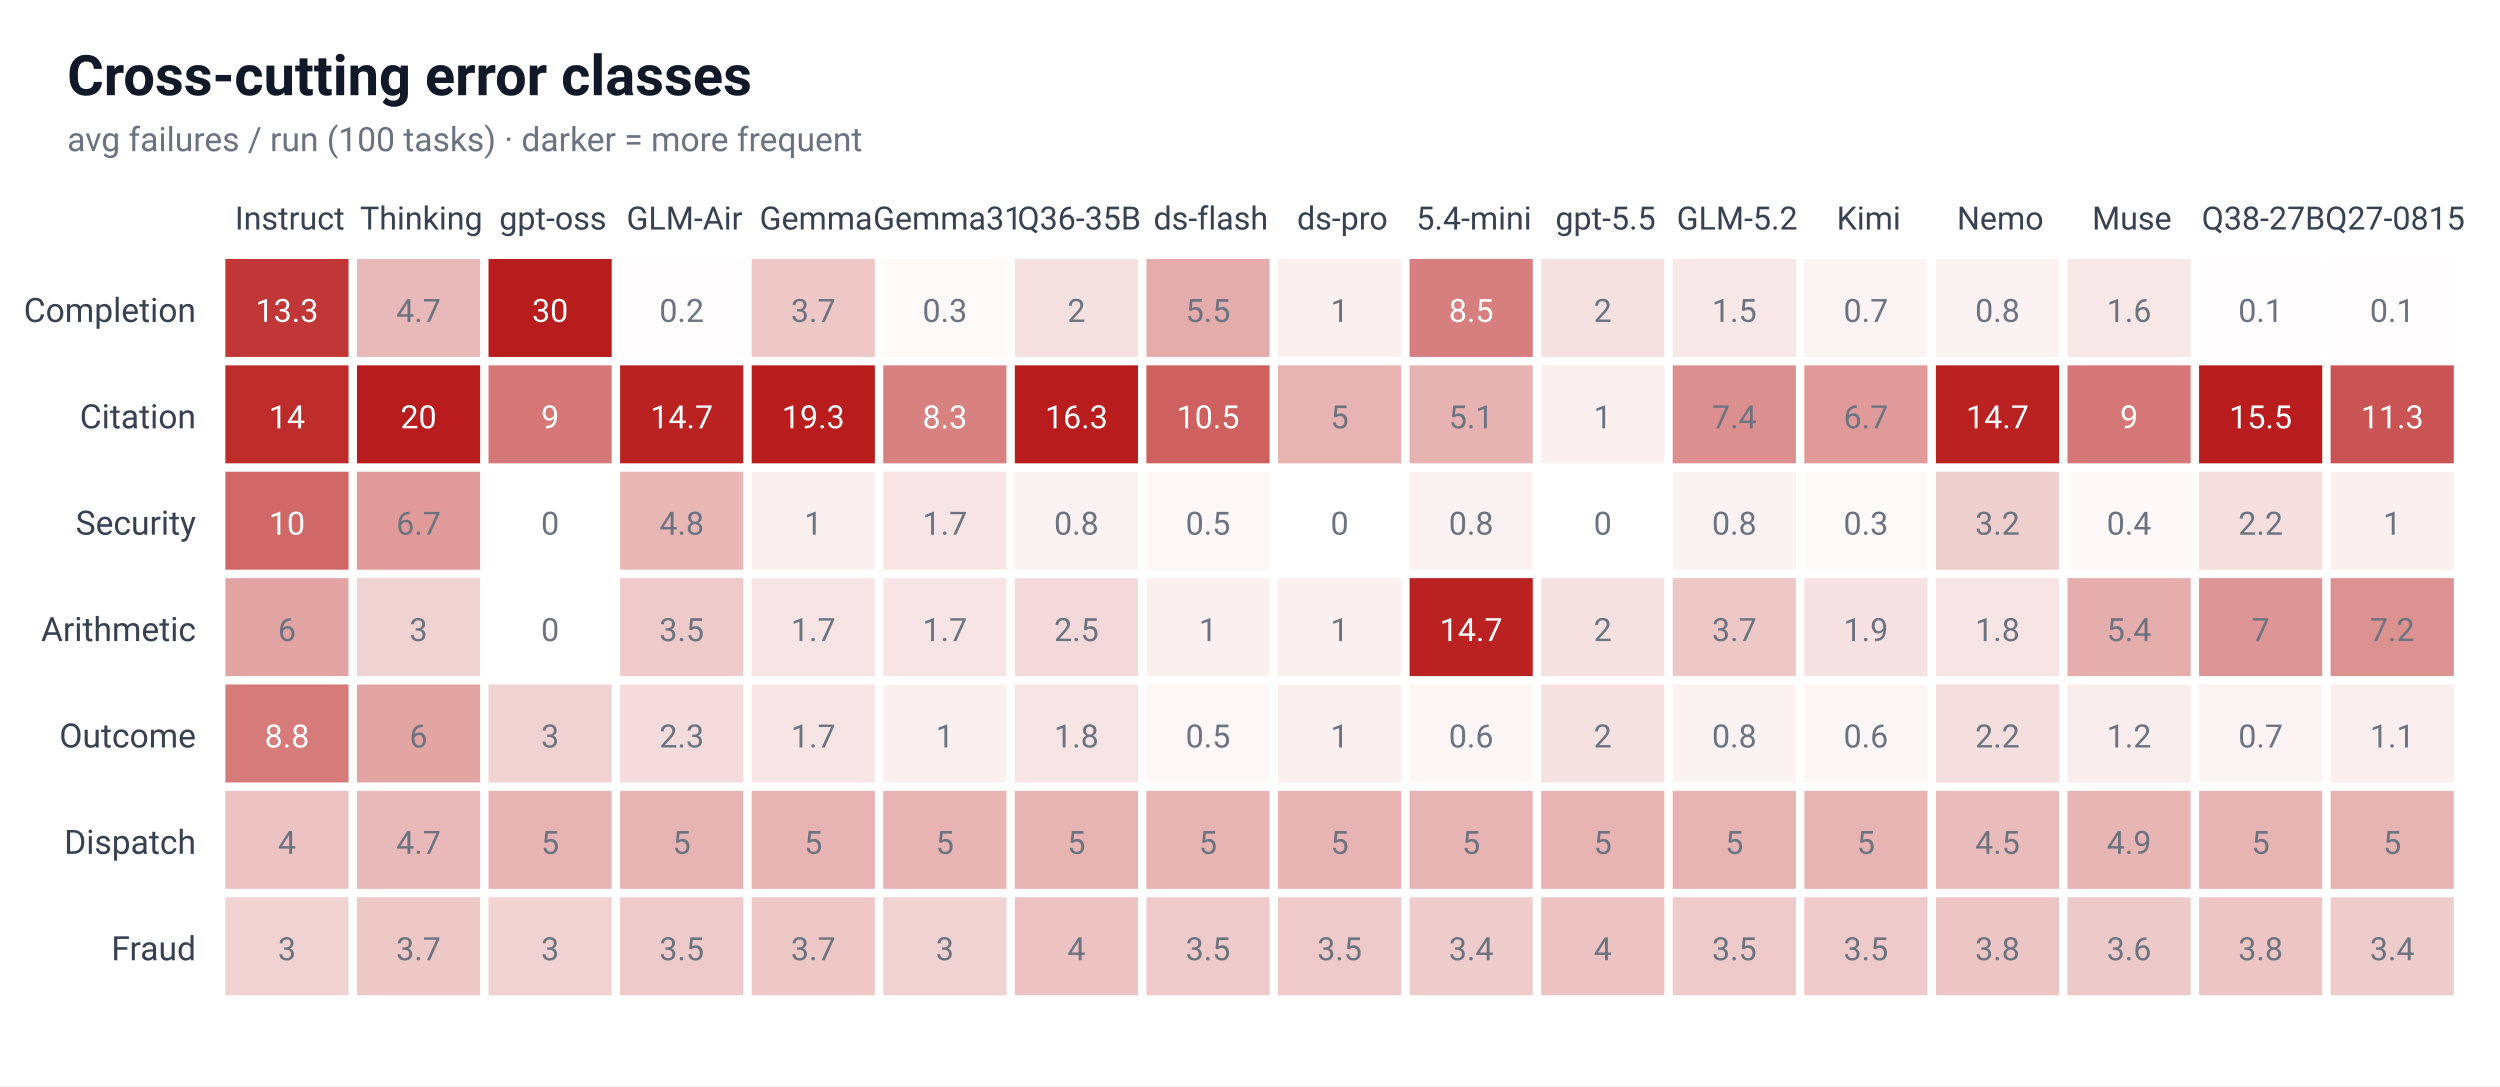
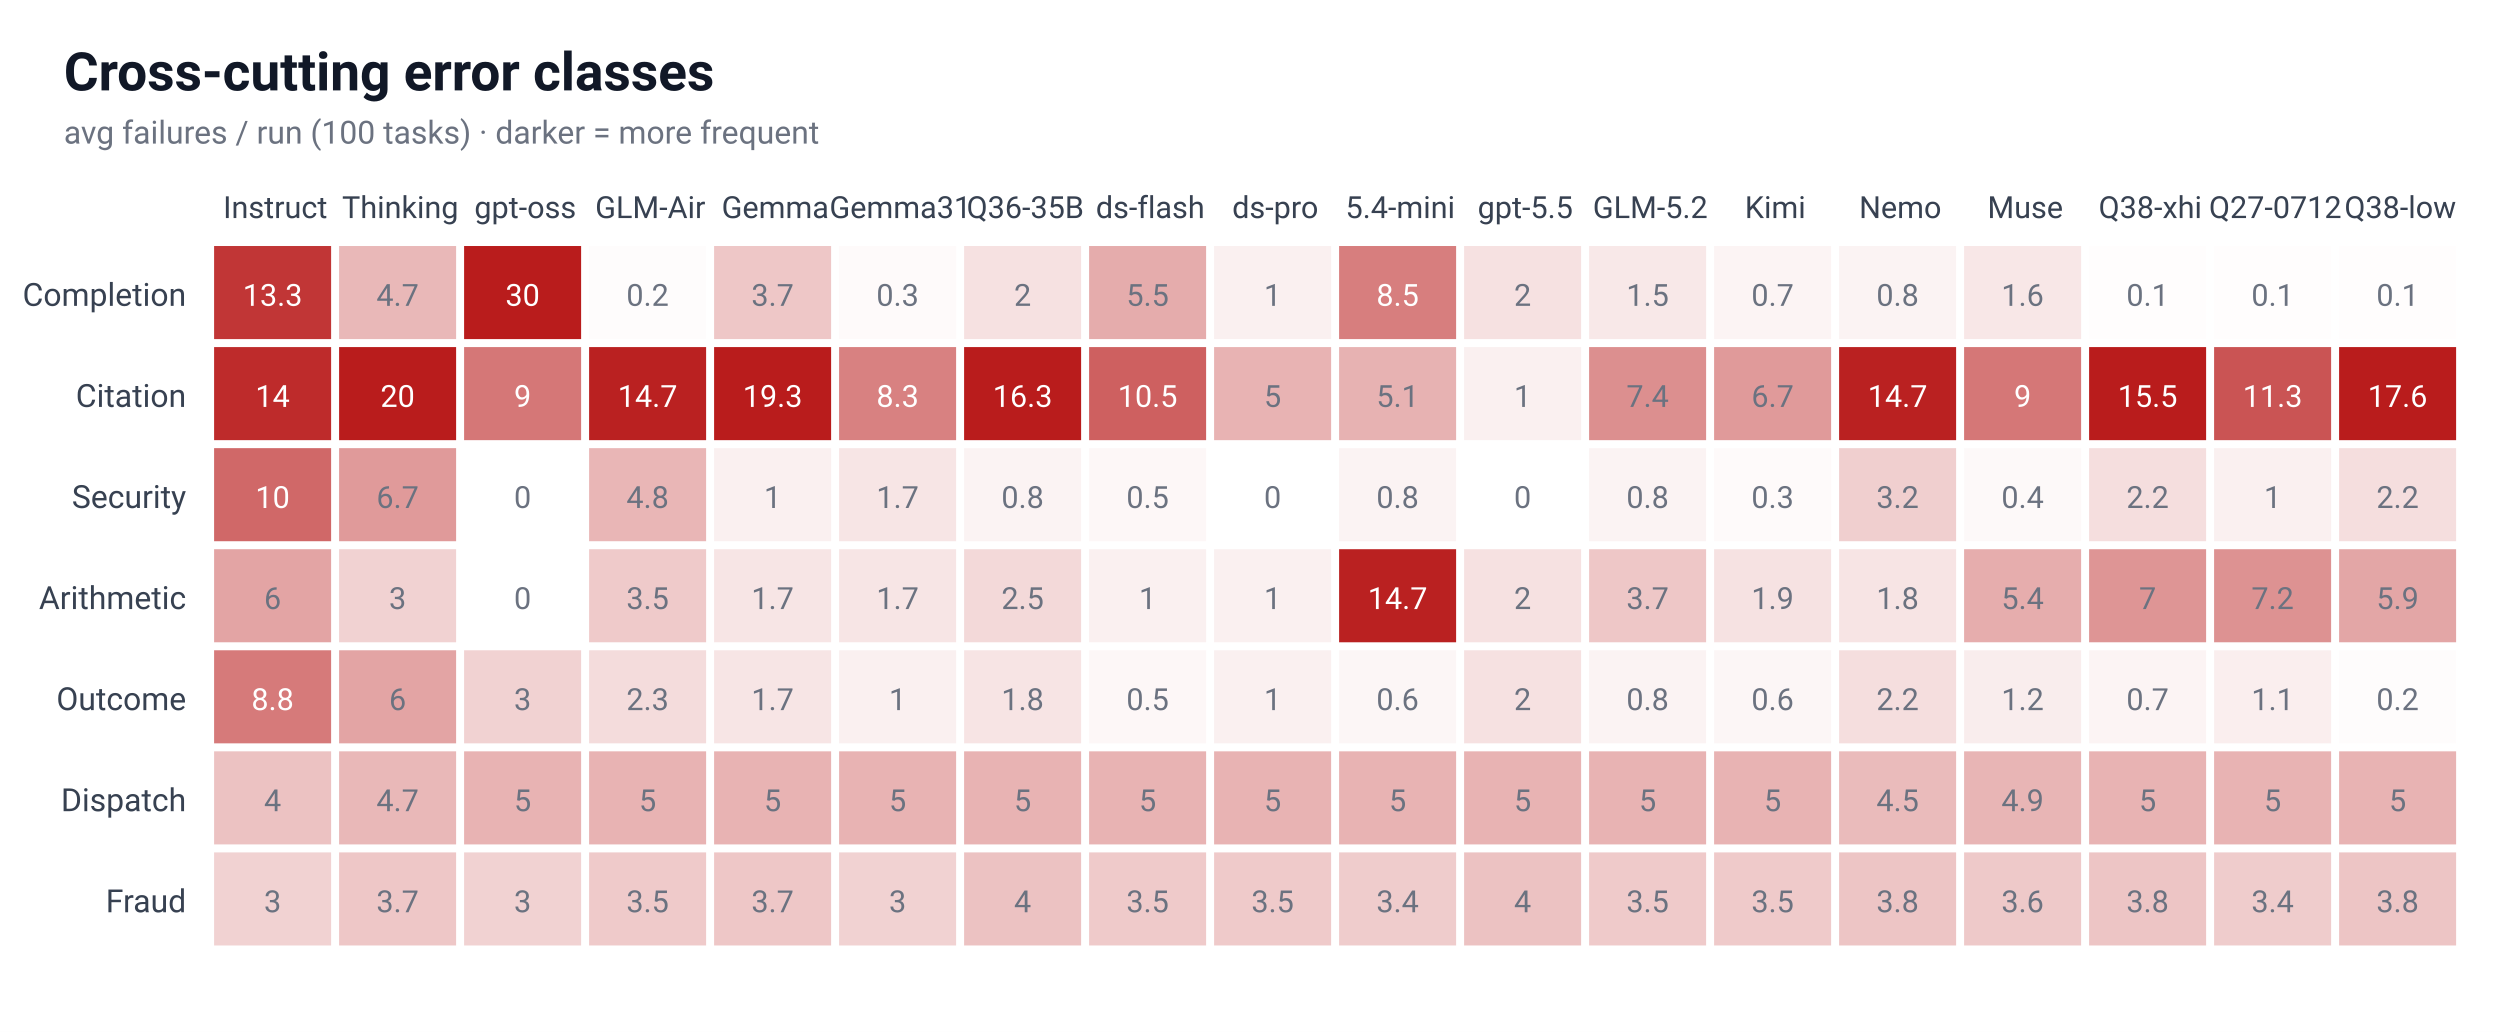
- <svg xmlns="http://www.w3.org/2000/svg" width="893" height="388" font-family="-apple-system,Segoe UI,Roboto,sans-serif">
-   <rect width="893" height="388" fill="#ffffff" />
+ <svg xmlns="http://www.w3.org/2000/svg" width="940" height="388" font-family="-apple-system,Segoe UI,Roboto,sans-serif">
+   <rect width="940" height="388" fill="#ffffff" />
  <text x="24" y="34" font-size="20" font-weight="700" fill="#111827">Cross-cutting error classes</text>
  <text x="24" y="54" font-size="12" fill="#6b7280">avg failures / run (100 tasks) · darker = more frequent</text>
  <text x="103.5" y="82" font-size="11.5" fill="#374151" text-anchor="middle">Instruct</text>
  <text x="150.5" y="82" font-size="11.5" fill="#374151" text-anchor="middle">Thinking</text>
  <text x="197.5" y="82" font-size="11.5" fill="#374151" text-anchor="middle">gpt-oss</text>
  <text x="244.5" y="82" font-size="11.5" fill="#374151" text-anchor="middle">GLM-Air</text>
  <text x="291.5" y="82" font-size="11.5" fill="#374151" text-anchor="middle">Gemma</text>
  <text x="338.5" y="82" font-size="11.5" fill="#374151" text-anchor="middle">Gemma31</text>
  <text x="385.5" y="82" font-size="11.5" fill="#374151" text-anchor="middle">Q36-35B</text>
  <text x="432.5" y="82" font-size="11.5" fill="#374151" text-anchor="middle">ds-flash</text>
  <text x="479.5" y="82" font-size="11.5" fill="#374151" text-anchor="middle">ds-pro</text>
  <text x="526.5" y="82" font-size="11.5" fill="#374151" text-anchor="middle">5.4-mini</text>
  <text x="573.5" y="82" font-size="11.5" fill="#374151" text-anchor="middle">gpt-5.5</text>
  <text x="620.5" y="82" font-size="11.5" fill="#374151" text-anchor="middle">GLM-5.2</text>
  <text x="667.5" y="82" font-size="11.5" fill="#374151" text-anchor="middle">Kimi</text>
  <text x="714.5" y="82" font-size="11.5" fill="#374151" text-anchor="middle">Nemo</text>
  <text x="761.5" y="82" font-size="11.5" fill="#374151" text-anchor="middle">Muse</text>
-   <text x="808.5" y="82" font-size="11.5" fill="#374151" text-anchor="middle">Q38-27B</text>
-   <text x="855.5" y="82" font-size="11.5" fill="#374151" text-anchor="middle">Q27-0815</text>
+   <text x="808.5" y="82" font-size="11.5" fill="#374151" text-anchor="middle">Q38-xhi</text>
+   <text x="855.5" y="82" font-size="11.5" fill="#374151" text-anchor="middle">Q27-0712</text>
+   <text x="902.5" y="82" font-size="11.5" fill="#374151" text-anchor="middle">Q38-low</text>
  <text x="70" y="115" font-size="12" fill="#374151" text-anchor="end">Completion</text>
  <rect x="80" y="92" width="45" height="36" fill="rgb(193,54,54)" stroke="#ffffff" />
  <text x="102.5" y="115" font-size="11.5" fill="#ffffff" text-anchor="middle">13.3</text>
  <rect x="127" y="92" width="45" height="36" fill="rgb(233,184,184)" stroke="#ffffff" />
  <text x="149.5" y="115" font-size="11.5" fill="#6b7280" text-anchor="middle">4.7</text>
  <rect x="174" y="92" width="45" height="36" fill="rgb(185,28,28)" stroke="#ffffff" />
  <text x="196.5" y="115" font-size="11.5" fill="#ffffff" text-anchor="middle">30</text>
  <rect x="221" y="92" width="45" height="36" fill="rgb(254,252,252)" stroke="#ffffff" />
  <text x="243.5" y="115" font-size="11.5" fill="#6b7280" text-anchor="middle">0.2</text>
  <rect x="268" y="92" width="45" height="36" fill="rgb(238,199,199)" stroke="#ffffff" />
  <text x="290.5" y="115" font-size="11.5" fill="#6b7280" text-anchor="middle">3.7</text>
  <rect x="315" y="92" width="45" height="36" fill="rgb(254,250,250)" stroke="#ffffff" />
  <text x="337.5" y="115" font-size="11.5" fill="#6b7280" text-anchor="middle">0.3</text>
  <rect x="362" y="92" width="45" height="36" fill="rgb(246,225,225)" stroke="#ffffff" />
  <text x="384.5" y="115" font-size="11.5" fill="#6b7280" text-anchor="middle">2</text>
  <rect x="409" y="92" width="45" height="36" fill="rgb(229,172,172)" stroke="#ffffff" />
  <text x="431.5" y="115" font-size="11.5" fill="#6b7280" text-anchor="middle">5.5</text>
  <rect x="456" y="92" width="45" height="36" fill="rgb(250,240,240)" stroke="#ffffff" />
  <text x="478.5" y="115" font-size="11.5" fill="#6b7280" text-anchor="middle">1</text>
  <rect x="503" y="92" width="45" height="36" fill="rgb(215,126,126)" stroke="#ffffff" />
  <text x="525.5" y="115" font-size="11.5" fill="#ffffff" text-anchor="middle">8.5</text>
  <rect x="550" y="92" width="45" height="36" fill="rgb(246,225,225)" stroke="#ffffff" />
  <text x="572.5" y="115" font-size="11.5" fill="#6b7280" text-anchor="middle">2</text>
  <rect x="597" y="92" width="45" height="36" fill="rgb(248,232,232)" stroke="#ffffff" />
  <text x="619.5" y="115" font-size="11.5" fill="#6b7280" text-anchor="middle">1.5</text>
  <rect x="644" y="92" width="45" height="36" fill="rgb(252,244,244)" stroke="#ffffff" />
  <text x="666.5" y="115" font-size="11.5" fill="#6b7280" text-anchor="middle">0.7</text>
  <rect x="691" y="92" width="45" height="36" fill="rgb(251,243,243)" stroke="#ffffff" />
  <text x="713.5" y="115" font-size="11.5" fill="#6b7280" text-anchor="middle">0.8</text>
  <rect x="738" y="92" width="45" height="36" fill="rgb(248,231,231)" stroke="#ffffff" />
  <text x="760.5" y="115" font-size="11.5" fill="#6b7280" text-anchor="middle">1.6</text>
  <rect x="785" y="92" width="45" height="36" fill="rgb(255,253,253)" stroke="#ffffff" />
  <text x="807.5" y="115" font-size="11.5" fill="#6b7280" text-anchor="middle">0.1</text>
  <rect x="832" y="92" width="45" height="36" fill="rgb(255,253,253)" stroke="#ffffff" />
  <text x="854.5" y="115" font-size="11.5" fill="#6b7280" text-anchor="middle">0.1</text>
+   <rect x="879" y="92" width="45" height="36" fill="rgb(255,253,253)" stroke="#ffffff" />
+   <text x="901.5" y="115" font-size="11.5" fill="#6b7280" text-anchor="middle">0.1</text>
  <text x="70" y="153" font-size="12" fill="#374151" text-anchor="end">Citation</text>
  <rect x="80" y="130" width="45" height="36" fill="rgb(190,43,43)" stroke="#ffffff" />
  <text x="102.5" y="153" font-size="11.5" fill="#ffffff" text-anchor="middle">14</text>
  <rect x="127" y="130" width="45" height="36" fill="rgb(185,28,28)" stroke="#ffffff" />
  <text x="149.5" y="153" font-size="11.5" fill="#ffffff" text-anchor="middle">20</text>
  <rect x="174" y="130" width="45" height="36" fill="rgb(213,119,119)" stroke="#ffffff" />
  <text x="196.5" y="153" font-size="11.5" fill="#ffffff" text-anchor="middle">9</text>
  <rect x="221" y="130" width="45" height="36" fill="rgb(186,33,33)" stroke="#ffffff" />
  <text x="243.5" y="153" font-size="11.5" fill="#ffffff" text-anchor="middle">14.7</text>
  <rect x="268" y="130" width="45" height="36" fill="rgb(185,28,28)" stroke="#ffffff" />
  <text x="290.5" y="153" font-size="11.5" fill="#ffffff" text-anchor="middle">19.3</text>
  <rect x="315" y="130" width="45" height="36" fill="rgb(216,129,129)" stroke="#ffffff" />
  <text x="337.5" y="153" font-size="11.5" fill="#ffffff" text-anchor="middle">8.3</text>
  <rect x="362" y="130" width="45" height="36" fill="rgb(185,28,28)" stroke="#ffffff" />
  <text x="384.5" y="153" font-size="11.5" fill="#ffffff" text-anchor="middle">16.3</text>
  <rect x="409" y="130" width="45" height="36" fill="rgb(206,96,96)" stroke="#ffffff" />
  <text x="431.5" y="153" font-size="11.5" fill="#ffffff" text-anchor="middle">10.5</text>
  <rect x="456" y="130" width="45" height="36" fill="rgb(232,179,179)" stroke="#ffffff" />
  <text x="478.5" y="153" font-size="11.5" fill="#6b7280" text-anchor="middle">5</text>
  <rect x="503" y="130" width="45" height="36" fill="rgb(231,178,178)" stroke="#ffffff" />
  <text x="525.5" y="153" font-size="11.5" fill="#6b7280" text-anchor="middle">5.1</text>
  <rect x="550" y="130" width="45" height="36" fill="rgb(250,240,240)" stroke="#ffffff" />
  <text x="572.5" y="153" font-size="11.5" fill="#6b7280" text-anchor="middle">1</text>
  <rect x="597" y="130" width="45" height="36" fill="rgb(220,143,143)" stroke="#ffffff" />
  <text x="619.5" y="153" font-size="11.5" fill="#6b7280" text-anchor="middle">7.4</text>
  <rect x="644" y="130" width="45" height="36" fill="rgb(224,154,154)" stroke="#ffffff" />
  <text x="666.5" y="153" font-size="11.5" fill="#6b7280" text-anchor="middle">6.7</text>
  <rect x="691" y="130" width="45" height="36" fill="rgb(186,33,33)" stroke="#ffffff" />
  <text x="713.5" y="153" font-size="11.5" fill="#ffffff" text-anchor="middle">14.7</text>
  <rect x="738" y="130" width="45" height="36" fill="rgb(213,119,119)" stroke="#ffffff" />
  <text x="760.5" y="153" font-size="11.5" fill="#ffffff" text-anchor="middle">9</text>
  <rect x="785" y="130" width="45" height="36" fill="rgb(185,28,28)" stroke="#ffffff" />
  <text x="807.5" y="153" font-size="11.5" fill="#ffffff" text-anchor="middle">15.5</text>
  <rect x="832" y="130" width="45" height="36" fill="rgb(202,84,84)" stroke="#ffffff" />
  <text x="854.5" y="153" font-size="11.5" fill="#ffffff" text-anchor="middle">11.3</text>
+   <rect x="879" y="130" width="45" height="36" fill="rgb(185,28,28)" stroke="#ffffff" />
+   <text x="901.5" y="153" font-size="11.5" fill="#ffffff" text-anchor="middle">17.6</text>
  <text x="70" y="191" font-size="12" fill="#374151" text-anchor="end">Security</text>
  <rect x="80" y="168" width="45" height="36" fill="rgb(208,104,104)" stroke="#ffffff" />
  <text x="102.5" y="191" font-size="11.5" fill="#ffffff" text-anchor="middle">10</text>
  <rect x="127" y="168" width="45" height="36" fill="rgb(224,154,154)" stroke="#ffffff" />
  <text x="149.5" y="191" font-size="11.5" fill="#6b7280" text-anchor="middle">6.7</text>
  <rect x="174" y="168" width="45" height="36" fill="rgb(255,255,255)" stroke="#ffffff" />
  <text x="196.5" y="191" font-size="11.5" fill="#6b7280" text-anchor="middle">0</text>
  <rect x="221" y="168" width="45" height="36" fill="rgb(233,182,182)" stroke="#ffffff" />
  <text x="243.5" y="191" font-size="11.5" fill="#6b7280" text-anchor="middle">4.8</text>
  <rect x="268" y="168" width="45" height="36" fill="rgb(250,240,240)" stroke="#ffffff" />
  <text x="290.5" y="191" font-size="11.5" fill="#6b7280" text-anchor="middle">1</text>
  <rect x="315" y="168" width="45" height="36" fill="rgb(247,229,229)" stroke="#ffffff" />
  <text x="337.5" y="191" font-size="11.5" fill="#6b7280" text-anchor="middle">1.7</text>
  <rect x="362" y="168" width="45" height="36" fill="rgb(251,243,243)" stroke="#ffffff" />
  <text x="384.5" y="191" font-size="11.5" fill="#6b7280" text-anchor="middle">0.8</text>
  <rect x="409" y="168" width="45" height="36" fill="rgb(253,247,247)" stroke="#ffffff" />
  <text x="431.5" y="191" font-size="11.5" fill="#6b7280" text-anchor="middle">0.5</text>
  <rect x="456" y="168" width="45" height="36" fill="rgb(255,255,255)" stroke="#ffffff" />
  <text x="478.5" y="191" font-size="11.5" fill="#6b7280" text-anchor="middle">0</text>
  <rect x="503" y="168" width="45" height="36" fill="rgb(251,243,243)" stroke="#ffffff" />
  <text x="525.5" y="191" font-size="11.5" fill="#6b7280" text-anchor="middle">0.8</text>
  <rect x="550" y="168" width="45" height="36" fill="rgb(255,255,255)" stroke="#ffffff" />
  <text x="572.5" y="191" font-size="11.5" fill="#6b7280" text-anchor="middle">0</text>
  <rect x="597" y="168" width="45" height="36" fill="rgb(251,243,243)" stroke="#ffffff" />
  <text x="619.5" y="191" font-size="11.5" fill="#6b7280" text-anchor="middle">0.8</text>
  <rect x="644" y="168" width="45" height="36" fill="rgb(254,250,250)" stroke="#ffffff" />
  <text x="666.5" y="191" font-size="11.5" fill="#6b7280" text-anchor="middle">0.3</text>
  <rect x="691" y="168" width="45" height="36" fill="rgb(240,207,207)" stroke="#ffffff" />
  <text x="713.5" y="191" font-size="11.5" fill="#6b7280" text-anchor="middle">3.2</text>
  <rect x="738" y="168" width="45" height="36" fill="rgb(253,249,249)" stroke="#ffffff" />
  <text x="760.5" y="191" font-size="11.5" fill="#6b7280" text-anchor="middle">0.4</text>
  <rect x="785" y="168" width="45" height="36" fill="rgb(245,222,222)" stroke="#ffffff" />
  <text x="807.5" y="191" font-size="11.5" fill="#6b7280" text-anchor="middle">2.2</text>
  <rect x="832" y="168" width="45" height="36" fill="rgb(250,240,240)" stroke="#ffffff" />
  <text x="854.5" y="191" font-size="11.5" fill="#6b7280" text-anchor="middle">1</text>
+   <rect x="879" y="168" width="45" height="36" fill="rgb(245,222,222)" stroke="#ffffff" />
+   <text x="901.5" y="191" font-size="11.5" fill="#6b7280" text-anchor="middle">2.2</text>
  <text x="70" y="229" font-size="12" fill="#374151" text-anchor="end">Arithmetic</text>
  <rect x="80" y="206" width="45" height="36" fill="rgb(227,164,164)" stroke="#ffffff" />
  <text x="102.5" y="229" font-size="11.5" fill="#6b7280" text-anchor="middle">6</text>
  <rect x="127" y="206" width="45" height="36" fill="rgb(241,210,210)" stroke="#ffffff" />
  <text x="149.5" y="229" font-size="11.5" fill="#6b7280" text-anchor="middle">3</text>
  <rect x="174" y="206" width="45" height="36" fill="rgb(255,255,255)" stroke="#ffffff" />
  <text x="196.5" y="229" font-size="11.5" fill="#6b7280" text-anchor="middle">0</text>
  <rect x="221" y="206" width="45" height="36" fill="rgb(239,202,202)" stroke="#ffffff" />
  <text x="243.5" y="229" font-size="11.5" fill="#6b7280" text-anchor="middle">3.5</text>
  <rect x="268" y="206" width="45" height="36" fill="rgb(247,229,229)" stroke="#ffffff" />
  <text x="290.5" y="229" font-size="11.5" fill="#6b7280" text-anchor="middle">1.7</text>
  <rect x="315" y="206" width="45" height="36" fill="rgb(247,229,229)" stroke="#ffffff" />
  <text x="337.5" y="229" font-size="11.5" fill="#6b7280" text-anchor="middle">1.7</text>
  <rect x="362" y="206" width="45" height="36" fill="rgb(243,217,217)" stroke="#ffffff" />
  <text x="384.5" y="229" font-size="11.5" fill="#6b7280" text-anchor="middle">2.5</text>
  <rect x="409" y="206" width="45" height="36" fill="rgb(250,240,240)" stroke="#ffffff" />
  <text x="431.5" y="229" font-size="11.5" fill="#6b7280" text-anchor="middle">1</text>
  <rect x="456" y="206" width="45" height="36" fill="rgb(250,240,240)" stroke="#ffffff" />
  <text x="478.5" y="229" font-size="11.5" fill="#6b7280" text-anchor="middle">1</text>
  <rect x="503" y="206" width="45" height="36" fill="rgb(186,33,33)" stroke="#ffffff" />
  <text x="525.5" y="229" font-size="11.5" fill="#ffffff" text-anchor="middle">14.7</text>
  <rect x="550" y="206" width="45" height="36" fill="rgb(246,225,225)" stroke="#ffffff" />
  <text x="572.5" y="229" font-size="11.5" fill="#6b7280" text-anchor="middle">2</text>
  <rect x="597" y="206" width="45" height="36" fill="rgb(238,199,199)" stroke="#ffffff" />
  <text x="619.5" y="229" font-size="11.5" fill="#6b7280" text-anchor="middle">3.7</text>
  <rect x="644" y="206" width="45" height="36" fill="rgb(246,226,226)" stroke="#ffffff" />
  <text x="666.5" y="229" font-size="11.5" fill="#6b7280" text-anchor="middle">1.9</text>
  <rect x="691" y="206" width="45" height="36" fill="rgb(247,228,228)" stroke="#ffffff" />
  <text x="713.5" y="229" font-size="11.5" fill="#6b7280" text-anchor="middle">1.8</text>
  <rect x="738" y="206" width="45" height="36" fill="rgb(230,173,173)" stroke="#ffffff" />
  <text x="760.5" y="229" font-size="11.5" fill="#6b7280" text-anchor="middle">5.4</text>
  <rect x="785" y="206" width="45" height="36" fill="rgb(222,149,149)" stroke="#ffffff" />
  <text x="807.5" y="229" font-size="11.5" fill="#6b7280" text-anchor="middle">7</text>
  <rect x="832" y="206" width="45" height="36" fill="rgb(221,146,146)" stroke="#ffffff" />
  <text x="854.5" y="229" font-size="11.5" fill="#6b7280" text-anchor="middle">7.2</text>
+   <rect x="879" y="206" width="45" height="36" fill="rgb(227,166,166)" stroke="#ffffff" />
+   <text x="901.5" y="229" font-size="11.5" fill="#6b7280" text-anchor="middle">5.9</text>
  <text x="70" y="267" font-size="12" fill="#374151" text-anchor="end">Outcome</text>
  <rect x="80" y="244" width="45" height="36" fill="rgb(214,122,122)" stroke="#ffffff" />
  <text x="102.5" y="267" font-size="11.5" fill="#ffffff" text-anchor="middle">8.8</text>
  <rect x="127" y="244" width="45" height="36" fill="rgb(227,164,164)" stroke="#ffffff" />
  <text x="149.5" y="267" font-size="11.5" fill="#6b7280" text-anchor="middle">6</text>
  <rect x="174" y="244" width="45" height="36" fill="rgb(241,210,210)" stroke="#ffffff" />
  <text x="196.5" y="267" font-size="11.5" fill="#6b7280" text-anchor="middle">3</text>
  <rect x="221" y="244" width="45" height="36" fill="rgb(244,220,220)" stroke="#ffffff" />
  <text x="243.5" y="267" font-size="11.5" fill="#6b7280" text-anchor="middle">2.3</text>
  <rect x="268" y="244" width="45" height="36" fill="rgb(247,229,229)" stroke="#ffffff" />
  <text x="290.5" y="267" font-size="11.5" fill="#6b7280" text-anchor="middle">1.7</text>
  <rect x="315" y="244" width="45" height="36" fill="rgb(250,240,240)" stroke="#ffffff" />
  <text x="337.5" y="267" font-size="11.5" fill="#6b7280" text-anchor="middle">1</text>
  <rect x="362" y="244" width="45" height="36" fill="rgb(247,228,228)" stroke="#ffffff" />
  <text x="384.5" y="267" font-size="11.5" fill="#6b7280" text-anchor="middle">1.8</text>
  <rect x="409" y="244" width="45" height="36" fill="rgb(253,247,247)" stroke="#ffffff" />
  <text x="431.5" y="267" font-size="11.5" fill="#6b7280" text-anchor="middle">0.5</text>
  <rect x="456" y="244" width="45" height="36" fill="rgb(250,240,240)" stroke="#ffffff" />
  <text x="478.5" y="267" font-size="11.5" fill="#6b7280" text-anchor="middle">1</text>
  <rect x="503" y="244" width="45" height="36" fill="rgb(252,246,246)" stroke="#ffffff" />
  <text x="525.5" y="267" font-size="11.5" fill="#6b7280" text-anchor="middle">0.6</text>
  <rect x="550" y="244" width="45" height="36" fill="rgb(246,225,225)" stroke="#ffffff" />
  <text x="572.5" y="267" font-size="11.5" fill="#6b7280" text-anchor="middle">2</text>
  <rect x="597" y="244" width="45" height="36" fill="rgb(251,243,243)" stroke="#ffffff" />
  <text x="619.5" y="267" font-size="11.5" fill="#6b7280" text-anchor="middle">0.8</text>
  <rect x="644" y="244" width="45" height="36" fill="rgb(252,246,246)" stroke="#ffffff" />
  <text x="666.5" y="267" font-size="11.5" fill="#6b7280" text-anchor="middle">0.6</text>
  <rect x="691" y="244" width="45" height="36" fill="rgb(245,222,222)" stroke="#ffffff" />
  <text x="713.5" y="267" font-size="11.5" fill="#6b7280" text-anchor="middle">2.2</text>
  <rect x="738" y="244" width="45" height="36" fill="rgb(249,237,237)" stroke="#ffffff" />
  <text x="760.5" y="267" font-size="11.5" fill="#6b7280" text-anchor="middle">1.2</text>
  <rect x="785" y="244" width="45" height="36" fill="rgb(252,244,244)" stroke="#ffffff" />
  <text x="807.5" y="267" font-size="11.5" fill="#6b7280" text-anchor="middle">0.7</text>
  <rect x="832" y="244" width="45" height="36" fill="rgb(250,238,238)" stroke="#ffffff" />
  <text x="854.5" y="267" font-size="11.5" fill="#6b7280" text-anchor="middle">1.1</text>
+   <rect x="879" y="244" width="45" height="36" fill="rgb(254,252,252)" stroke="#ffffff" />
+   <text x="901.5" y="267" font-size="11.5" fill="#6b7280" text-anchor="middle">0.2</text>
  <text x="70" y="305" font-size="12" fill="#374151" text-anchor="end">Dispatch</text>
  <rect x="80" y="282" width="45" height="36" fill="rgb(236,194,194)" stroke="#ffffff" />
  <text x="102.5" y="305" font-size="11.5" fill="#6b7280" text-anchor="middle">4</text>
  <rect x="127" y="282" width="45" height="36" fill="rgb(233,184,184)" stroke="#ffffff" />
  <text x="149.5" y="305" font-size="11.5" fill="#6b7280" text-anchor="middle">4.7</text>
  <rect x="174" y="282" width="45" height="36" fill="rgb(232,179,179)" stroke="#ffffff" />
  <text x="196.5" y="305" font-size="11.5" fill="#6b7280" text-anchor="middle">5</text>
  <rect x="221" y="282" width="45" height="36" fill="rgb(232,179,179)" stroke="#ffffff" />
  <text x="243.5" y="305" font-size="11.5" fill="#6b7280" text-anchor="middle">5</text>
  <rect x="268" y="282" width="45" height="36" fill="rgb(232,179,179)" stroke="#ffffff" />
  <text x="290.5" y="305" font-size="11.5" fill="#6b7280" text-anchor="middle">5</text>
  <rect x="315" y="282" width="45" height="36" fill="rgb(232,179,179)" stroke="#ffffff" />
  <text x="337.5" y="305" font-size="11.5" fill="#6b7280" text-anchor="middle">5</text>
  <rect x="362" y="282" width="45" height="36" fill="rgb(232,179,179)" stroke="#ffffff" />
  <text x="384.5" y="305" font-size="11.5" fill="#6b7280" text-anchor="middle">5</text>
  <rect x="409" y="282" width="45" height="36" fill="rgb(232,179,179)" stroke="#ffffff" />
  <text x="431.5" y="305" font-size="11.5" fill="#6b7280" text-anchor="middle">5</text>
  <rect x="456" y="282" width="45" height="36" fill="rgb(232,179,179)" stroke="#ffffff" />
  <text x="478.5" y="305" font-size="11.5" fill="#6b7280" text-anchor="middle">5</text>
  <rect x="503" y="282" width="45" height="36" fill="rgb(232,179,179)" stroke="#ffffff" />
  <text x="525.5" y="305" font-size="11.5" fill="#6b7280" text-anchor="middle">5</text>
  <rect x="550" y="282" width="45" height="36" fill="rgb(232,179,179)" stroke="#ffffff" />
  <text x="572.5" y="305" font-size="11.5" fill="#6b7280" text-anchor="middle">5</text>
  <rect x="597" y="282" width="45" height="36" fill="rgb(232,179,179)" stroke="#ffffff" />
  <text x="619.5" y="305" font-size="11.5" fill="#6b7280" text-anchor="middle">5</text>
  <rect x="644" y="282" width="45" height="36" fill="rgb(232,179,179)" stroke="#ffffff" />
  <text x="666.5" y="305" font-size="11.5" fill="#6b7280" text-anchor="middle">5</text>
  <rect x="691" y="282" width="45" height="36" fill="rgb(234,187,187)" stroke="#ffffff" />
  <text x="713.5" y="305" font-size="11.5" fill="#6b7280" text-anchor="middle">4.5</text>
  <rect x="738" y="282" width="45" height="36" fill="rgb(232,181,181)" stroke="#ffffff" />
  <text x="760.5" y="305" font-size="11.5" fill="#6b7280" text-anchor="middle">4.9</text>
  <rect x="785" y="282" width="45" height="36" fill="rgb(232,179,179)" stroke="#ffffff" />
  <text x="807.5" y="305" font-size="11.5" fill="#6b7280" text-anchor="middle">5</text>
  <rect x="832" y="282" width="45" height="36" fill="rgb(232,179,179)" stroke="#ffffff" />
  <text x="854.5" y="305" font-size="11.5" fill="#6b7280" text-anchor="middle">5</text>
+   <rect x="879" y="282" width="45" height="36" fill="rgb(232,179,179)" stroke="#ffffff" />
+   <text x="901.5" y="305" font-size="11.5" fill="#6b7280" text-anchor="middle">5</text>
  <text x="70" y="343" font-size="12" fill="#374151" text-anchor="end">Fraud</text>
  <rect x="80" y="320" width="45" height="36" fill="rgb(241,210,210)" stroke="#ffffff" />
  <text x="102.5" y="343" font-size="11.5" fill="#6b7280" text-anchor="middle">3</text>
  <rect x="127" y="320" width="45" height="36" fill="rgb(238,199,199)" stroke="#ffffff" />
  <text x="149.5" y="343" font-size="11.5" fill="#6b7280" text-anchor="middle">3.7</text>
  <rect x="174" y="320" width="45" height="36" fill="rgb(241,210,210)" stroke="#ffffff" />
  <text x="196.5" y="343" font-size="11.5" fill="#6b7280" text-anchor="middle">3</text>
  <rect x="221" y="320" width="45" height="36" fill="rgb(239,202,202)" stroke="#ffffff" />
  <text x="243.5" y="343" font-size="11.5" fill="#6b7280" text-anchor="middle">3.5</text>
  <rect x="268" y="320" width="45" height="36" fill="rgb(238,199,199)" stroke="#ffffff" />
  <text x="290.5" y="343" font-size="11.5" fill="#6b7280" text-anchor="middle">3.7</text>
  <rect x="315" y="320" width="45" height="36" fill="rgb(241,210,210)" stroke="#ffffff" />
  <text x="337.5" y="343" font-size="11.5" fill="#6b7280" text-anchor="middle">3</text>
  <rect x="362" y="320" width="45" height="36" fill="rgb(236,194,194)" stroke="#ffffff" />
  <text x="384.5" y="343" font-size="11.5" fill="#6b7280" text-anchor="middle">4</text>
  <rect x="409" y="320" width="45" height="36" fill="rgb(239,202,202)" stroke="#ffffff" />
  <text x="431.5" y="343" font-size="11.5" fill="#6b7280" text-anchor="middle">3.5</text>
  <rect x="456" y="320" width="45" height="36" fill="rgb(239,202,202)" stroke="#ffffff" />
  <text x="478.5" y="343" font-size="11.5" fill="#6b7280" text-anchor="middle">3.5</text>
  <rect x="503" y="320" width="45" height="36" fill="rgb(239,204,204)" stroke="#ffffff" />
  <text x="525.5" y="343" font-size="11.5" fill="#6b7280" text-anchor="middle">3.4</text>
  <rect x="550" y="320" width="45" height="36" fill="rgb(236,194,194)" stroke="#ffffff" />
  <text x="572.5" y="343" font-size="11.5" fill="#6b7280" text-anchor="middle">4</text>
  <rect x="597" y="320" width="45" height="36" fill="rgb(239,202,202)" stroke="#ffffff" />
  <text x="619.5" y="343" font-size="11.5" fill="#6b7280" text-anchor="middle">3.5</text>
  <rect x="644" y="320" width="45" height="36" fill="rgb(239,202,202)" stroke="#ffffff" />
  <text x="666.5" y="343" font-size="11.5" fill="#6b7280" text-anchor="middle">3.5</text>
  <rect x="691" y="320" width="45" height="36" fill="rgb(237,197,197)" stroke="#ffffff" />
  <text x="713.5" y="343" font-size="11.5" fill="#6b7280" text-anchor="middle">3.8</text>
  <rect x="738" y="320" width="45" height="36" fill="rgb(238,201,201)" stroke="#ffffff" />
  <text x="760.5" y="343" font-size="11.5" fill="#6b7280" text-anchor="middle">3.6</text>
  <rect x="785" y="320" width="45" height="36" fill="rgb(237,197,197)" stroke="#ffffff" />
  <text x="807.5" y="343" font-size="11.5" fill="#6b7280" text-anchor="middle">3.8</text>
  <rect x="832" y="320" width="45" height="36" fill="rgb(239,204,204)" stroke="#ffffff" />
  <text x="854.5" y="343" font-size="11.5" fill="#6b7280" text-anchor="middle">3.4</text>
+   <rect x="879" y="320" width="45" height="36" fill="rgb(237,197,197)" stroke="#ffffff" />
+   <text x="901.5" y="343" font-size="11.5" fill="#6b7280" text-anchor="middle">3.8</text>
</svg>
